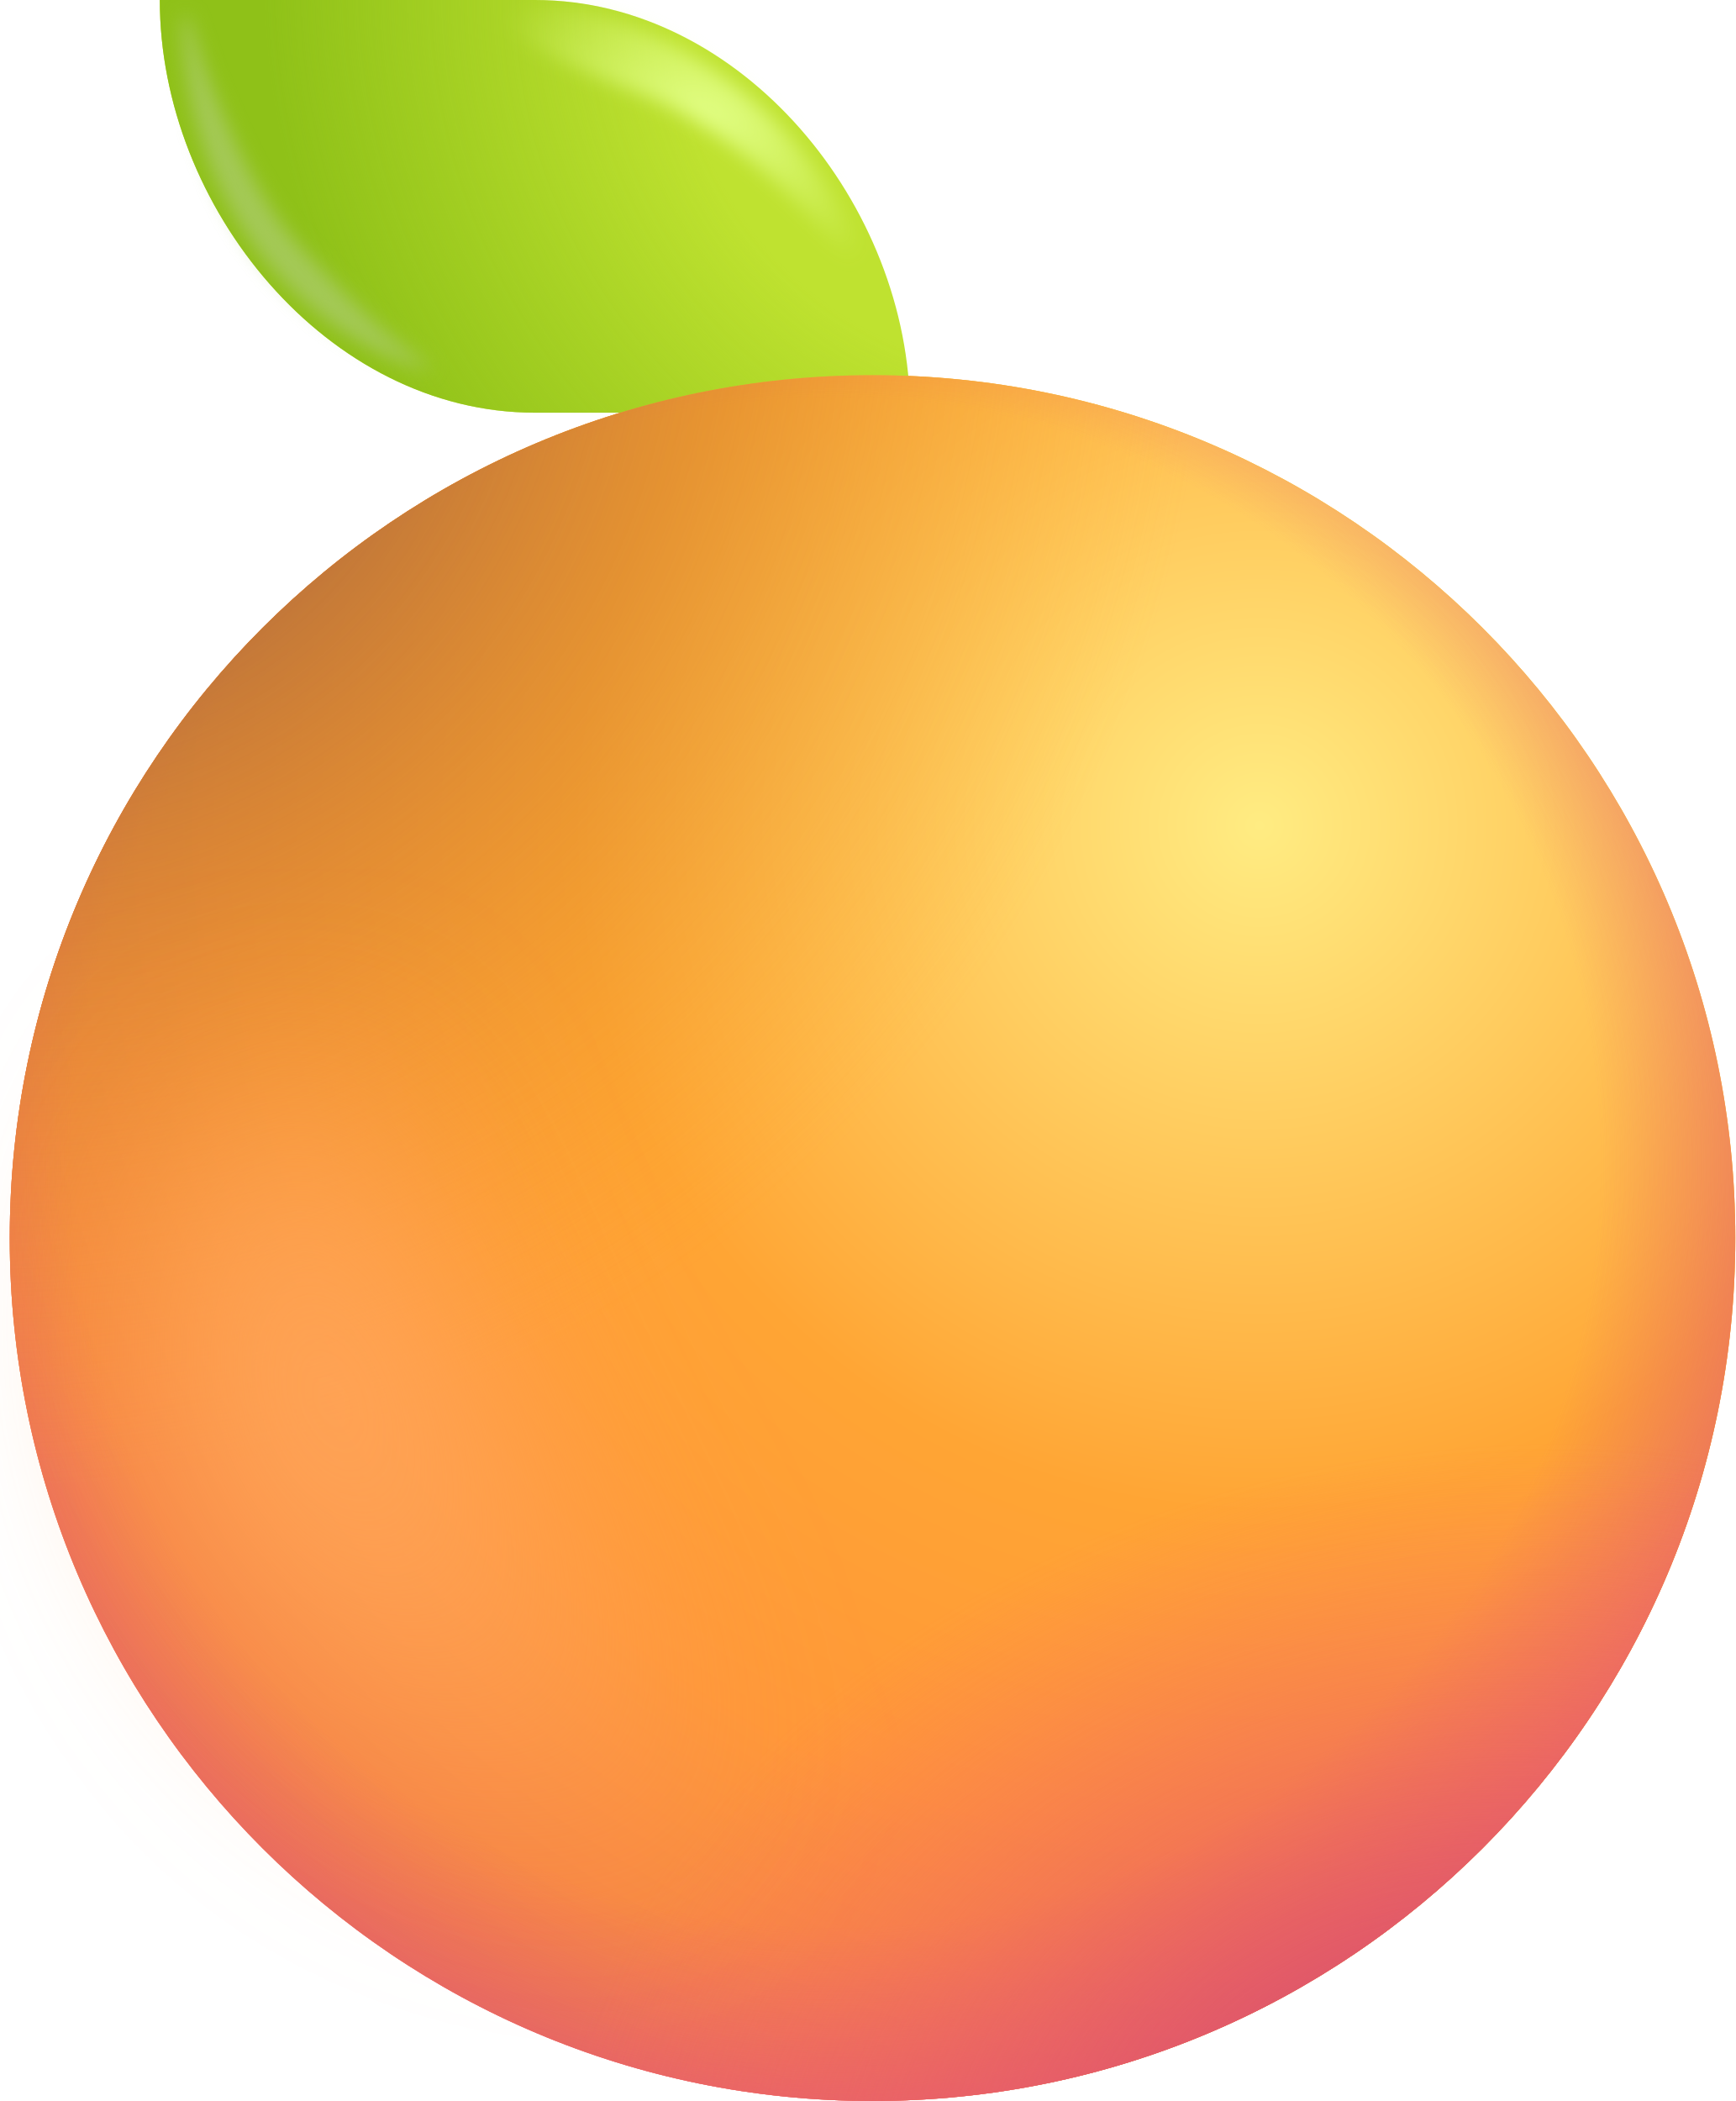
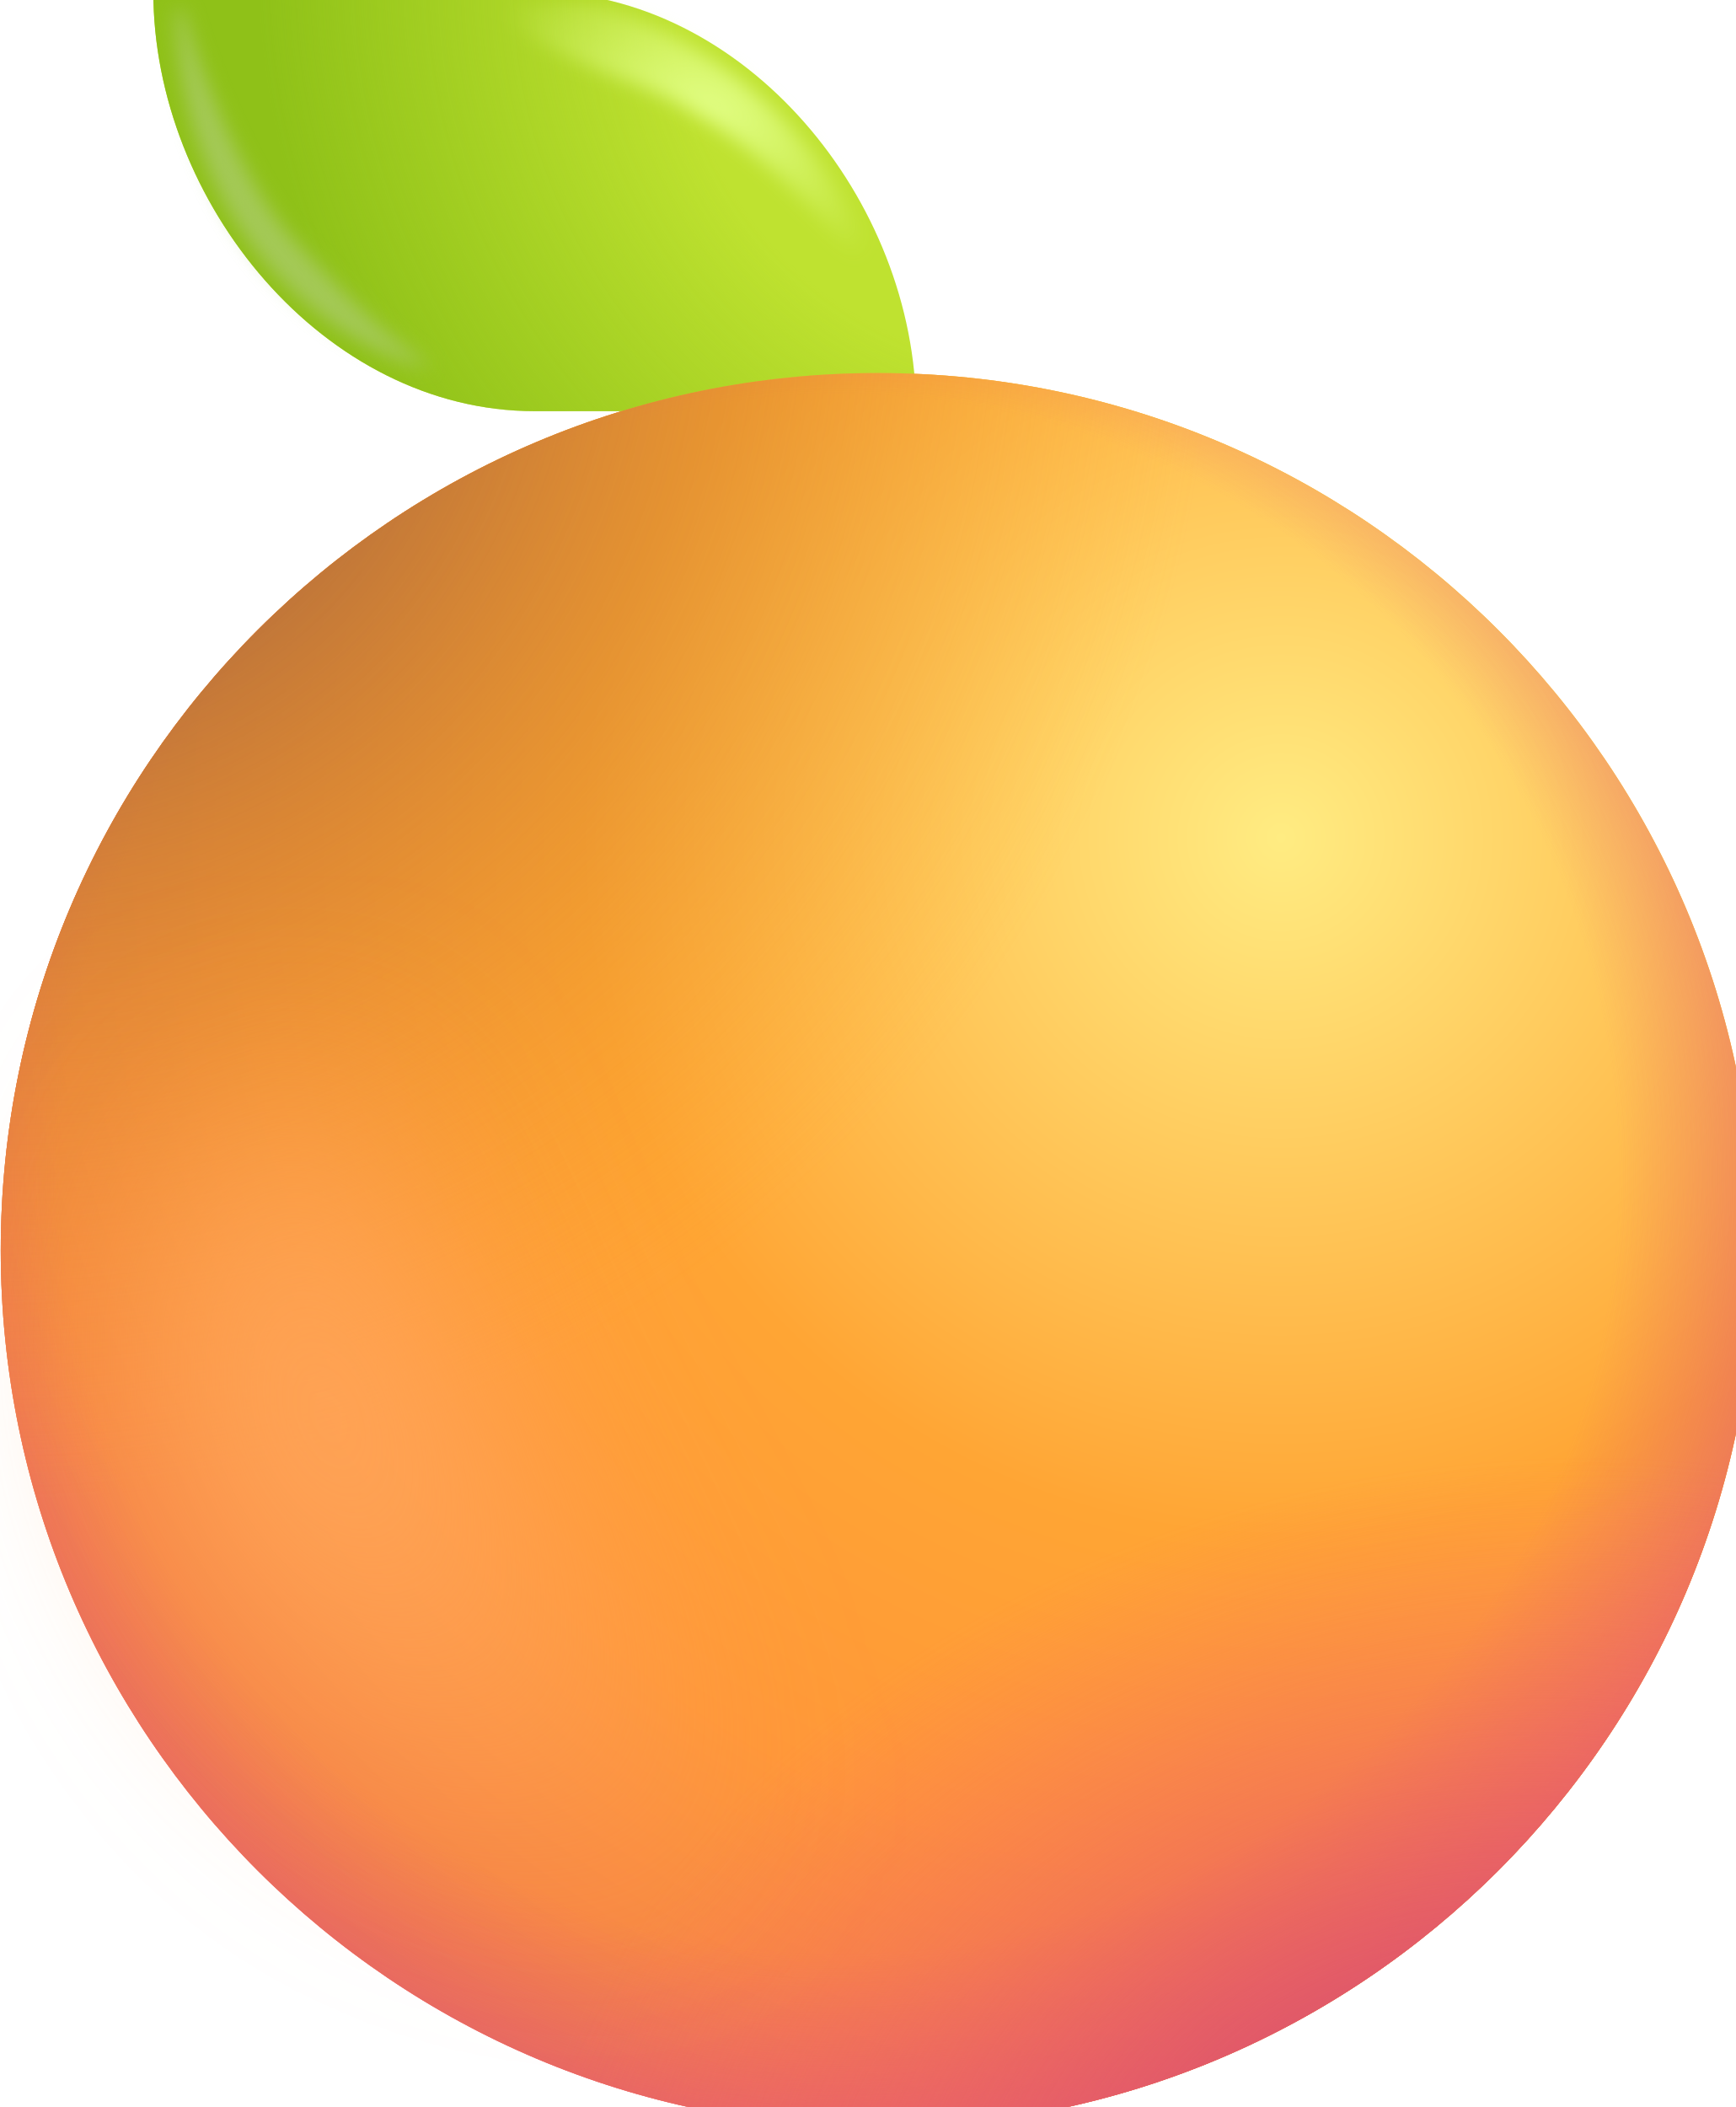
- <svg xmlns="http://www.w3.org/2000/svg" viewBox="4.87 2.00 23.13 28.00">
+ <svg xmlns="http://www.w3.org/2000/svg" viewBox="4.99 2.11 22.75 27.62">
  <g fill="none">
    <path fill="url(#orange-iVHd6Pu)" d="M16.5 30C22.851 30 28 24.851 28 18.5S22.851 7 16.5 7S5 12.149 5 18.5S10.149 30 16.5 30" />
    <path fill="url(#orange-iLaKMDh)" d="M16.5 30C22.851 30 28 24.851 28 18.5S22.851 7 16.5 7S5 12.149 5 18.5S10.149 30 16.5 30" />
    <path fill="url(#orange-iHofV6b)" d="M16.5 30C22.851 30 28 24.851 28 18.5S22.851 7 16.5 7S5 12.149 5 18.5S10.149 30 16.5 30" />
    <path fill="#BFE230" d="M7 2h5c2.761 0 5 2.739 5 5.5h-5C9.239 7.5 7 4.761 7 2" />
    <path fill="url(#orange-ivyttuv)" d="M7 2h5c2.761 0 5 2.739 5 5.5h-5C9.239 7.5 7 4.761 7 2" />
    <g filter="url(#orange-i7rFR6c)">
      <path fill="url(#orange-ic07tbc)" d="M16.656 6.173c-1.076-3.835-4.783-4.328-4.96-4.128s-.032.566 1.602 1.161c2.043.743 3.358 2.967 3.358 2.967" />
    </g>
    <g filter="url(#orange-ifHbotv)">
      <path fill="#A4C957" d="M7.297 2.383c.187 3.664 3.159 4.62 3.328 4.523c-.68-.492-.922-.742-1.766-1.633c-.65-.686-1.2-2.112-1.414-2.843c-.143-.494-.148-.047-.148-.047" />
    </g>
    <path fill="url(#orange-i2YL3wX)" d="M16.5 30C22.851 30 28 24.851 28 18.5S22.851 7 16.5 7S5 12.149 5 18.5S10.149 30 16.5 30" />
    <path fill="url(#orange-iEmNusb)" d="M16.5 30C22.851 30 28 24.851 28 18.5S22.851 7 16.5 7S5 12.149 5 18.5S10.149 30 16.5 30" />
    <path fill="url(#orange-i1dF3Ab)" d="M16.5 30C22.851 30 28 24.851 28 18.5S22.851 7 16.5 7S5 12.149 5 18.5S10.149 30 16.5 30" />
    <path fill="url(#orange-i9kIvud)" d="M16.5 30C22.851 30 28 24.851 28 18.5S22.851 7 16.5 7S5 12.149 5 18.5S10.149 30 16.5 30" />
    <g filter="url(#orange-i71NoDd)">
      <path fill="url(#orange-iV6M5db)" d="M12.017 26.59C6.705 24.966 5.562 17.814 8 16.438c2.438-1.377 1.938 1.562 4.017 5c1.527 2.524 4.642 6.571 0 5.152" />
    </g>
    <defs>
      <radialGradient id="orange-iVHd6Pu" cx="0" cy="0" r="1" gradientTransform="rotate(132.184 7.869 11.266)scale(21.5928)" gradientUnits="userSpaceOnUse">
        <stop stop-color="#F8EC1D" />
        <stop offset=".568" stop-color="#FF9A2A" />
        <stop offset="1" stop-color="#FF7273" />
      </radialGradient>
      <radialGradient id="orange-iLaKMDh" cx="0" cy="0" r="1" gradientTransform="rotate(90 .438 16.063)scale(14.6927)" gradientUnits="userSpaceOnUse">
        <stop offset=".777" stop-color="#F59639" stop-opacity="0" />
        <stop offset="1" stop-color="#FF63C4" />
      </radialGradient>
      <radialGradient id="orange-iHofV6b" cx="0" cy="0" r="1" gradientTransform="matrix(-12.5001 14.49992 -8.8181 -7.60191 18 17)" gradientUnits="userSpaceOnUse">
        <stop offset=".777" stop-color="#F59639" stop-opacity="0" />
        <stop offset="1" stop-color="#C57345" />
      </radialGradient>
      <radialGradient id="orange-ivyttuv" cx="0" cy="0" r="1" gradientTransform="rotate(142.586 8.545 4.391)scale(9.20667 10.2529)" gradientUnits="userSpaceOnUse">
        <stop stop-color="#8EC118" stop-opacity="0" />
        <stop offset=".425" stop-color="#8EC118" stop-opacity="0" />
        <stop offset="1" stop-color="#8FC118" />
      </radialGradient>
      <radialGradient id="orange-ic07tbc" cx="0" cy="0" r="1" gradientTransform="matrix(-.06626 2.43655 -3.09415 -.08414 14.161 3.667)" gradientUnits="userSpaceOnUse">
        <stop stop-color="#E3FF88" />
        <stop offset="1" stop-color="#E1FF86" stop-opacity="0" />
      </radialGradient>
      <radialGradient id="orange-i2YL3wX" cx="0" cy="0" r="1" gradientTransform="rotate(139.72 8.491 10.488)scale(19.3342)" gradientUnits="userSpaceOnUse">
        <stop stop-color="#FFEC82" />
        <stop offset=".477" stop-color="#FFA534" />
        <stop offset=".711" stop-color="#FF9738" />
        <stop offset="1" stop-color="#F17C4C" />
      </radialGradient>
      <radialGradient id="orange-iEmNusb" cx="0" cy="0" r="1" gradientTransform="rotate(50.44 -10.578 25.735)scale(14.9164)" gradientUnits="userSpaceOnUse">
        <stop offset=".681" stop-color="#DA4B81" stop-opacity="0" />
        <stop offset="1" stop-color="#DA4B81" />
      </radialGradient>
      <radialGradient id="orange-i1dF3Ab" cx="0" cy="0" r="1" gradientTransform="matrix(20 21 -21 20 5 6)" gradientUnits="userSpaceOnUse">
        <stop offset=".11" stop-color="#A2643F" />
        <stop offset=".545" stop-color="#FCA21E" stop-opacity="0" />
      </radialGradient>
      <radialGradient id="orange-i9kIvud" cx="0" cy="0" r="1" gradientTransform="matrix(3.87506 15.375 -20.42332 5.14742 24.125 30.75)" gradientUnits="userSpaceOnUse">
        <stop offset=".091" stop-color="#D9516A" />
        <stop offset=".591" stop-color="#FB666B" stop-opacity="0" />
      </radialGradient>
      <radialGradient id="orange-iV6M5db" cx="0" cy="0" r="1" gradientTransform="matrix(2.1875 8.0625 -9.18372 2.4917 9.438 20.5)" gradientUnits="userSpaceOnUse">
        <stop stop-color="#FFA65A" />
        <stop offset="1" stop-color="#FFA65C" stop-opacity="0" />
      </radialGradient>
      <filter id="orange-i7rFR6c" width="5.518" height="4.666" x="11.388" y="1.757" color-interpolation-filters="sRGB" filterUnits="userSpaceOnUse">
        <feFlood flood-opacity="0" result="BackgroundImageFix" />
        <feBlend in="SourceGraphic" in2="BackgroundImageFix" result="shape" />
        <feGaussianBlur result="effect1_foregroundBlur_18_27675" stdDeviation=".125" />
      </filter>
      <filter id="orange-ifHbotv" width="3.828" height="5.215" x="7.047" y="1.948" color-interpolation-filters="sRGB" filterUnits="userSpaceOnUse">
        <feFlood flood-opacity="0" result="BackgroundImageFix" />
        <feBlend in="SourceGraphic" in2="BackgroundImageFix" result="shape" />
        <feGaussianBlur result="effect1_foregroundBlur_18_27675" stdDeviation=".125" />
      </filter>
      <filter id="orange-i71NoDd" width="12.685" height="15.793" x="4.277" y="13.591" color-interpolation-filters="sRGB" filterUnits="userSpaceOnUse">
        <feFlood flood-opacity="0" result="BackgroundImageFix" />
        <feBlend in="SourceGraphic" in2="BackgroundImageFix" result="shape" />
        <feGaussianBlur result="effect1_foregroundBlur_18_27675" stdDeviation="1.25" />
      </filter>
    </defs>
  </g>
</svg>
